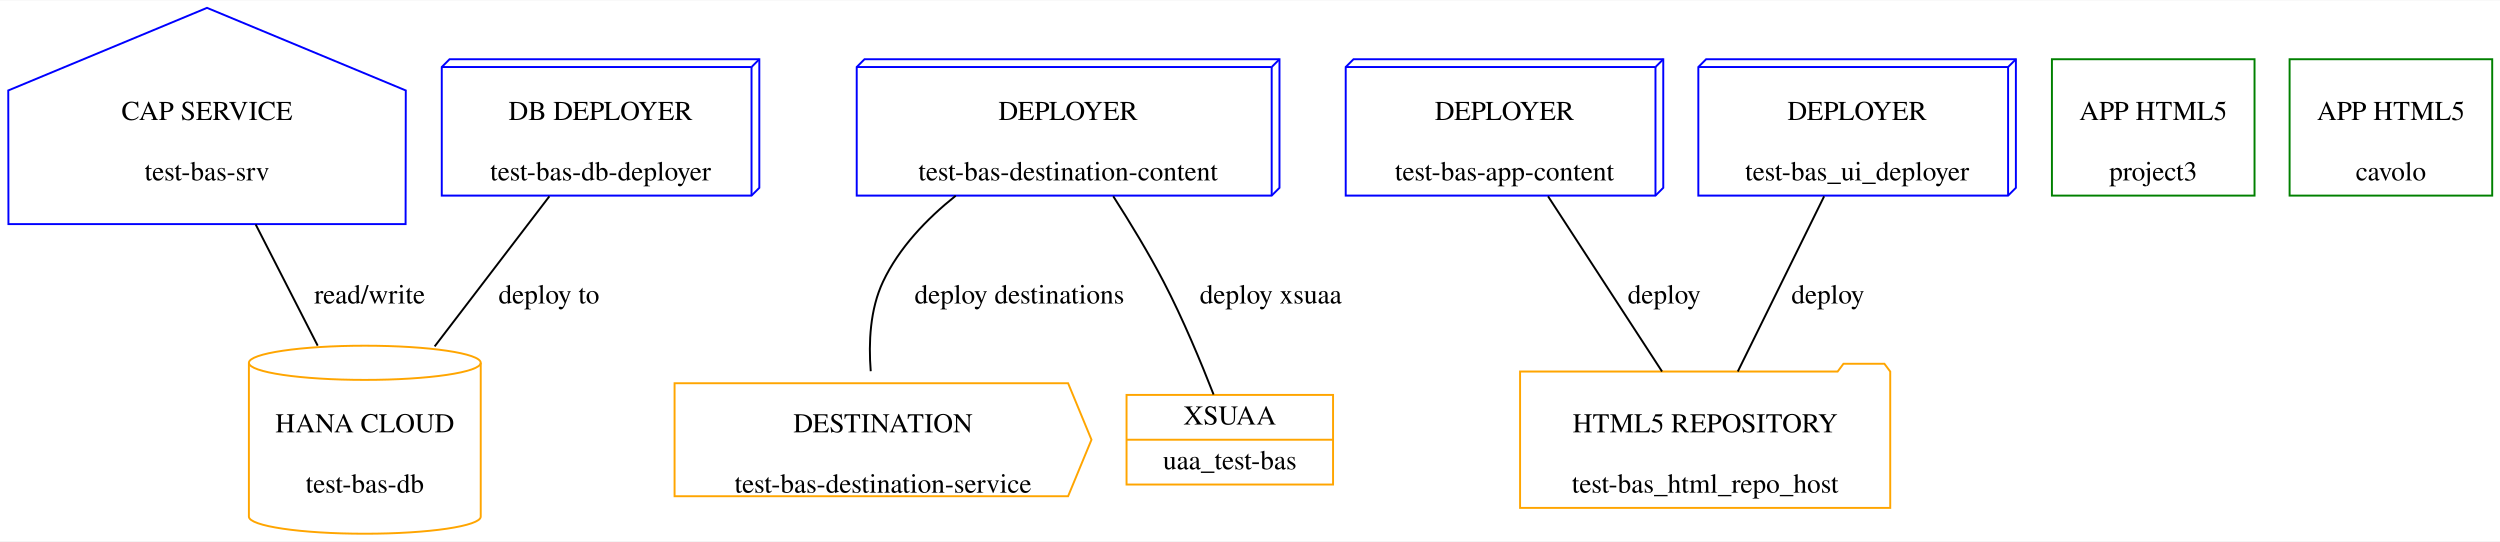
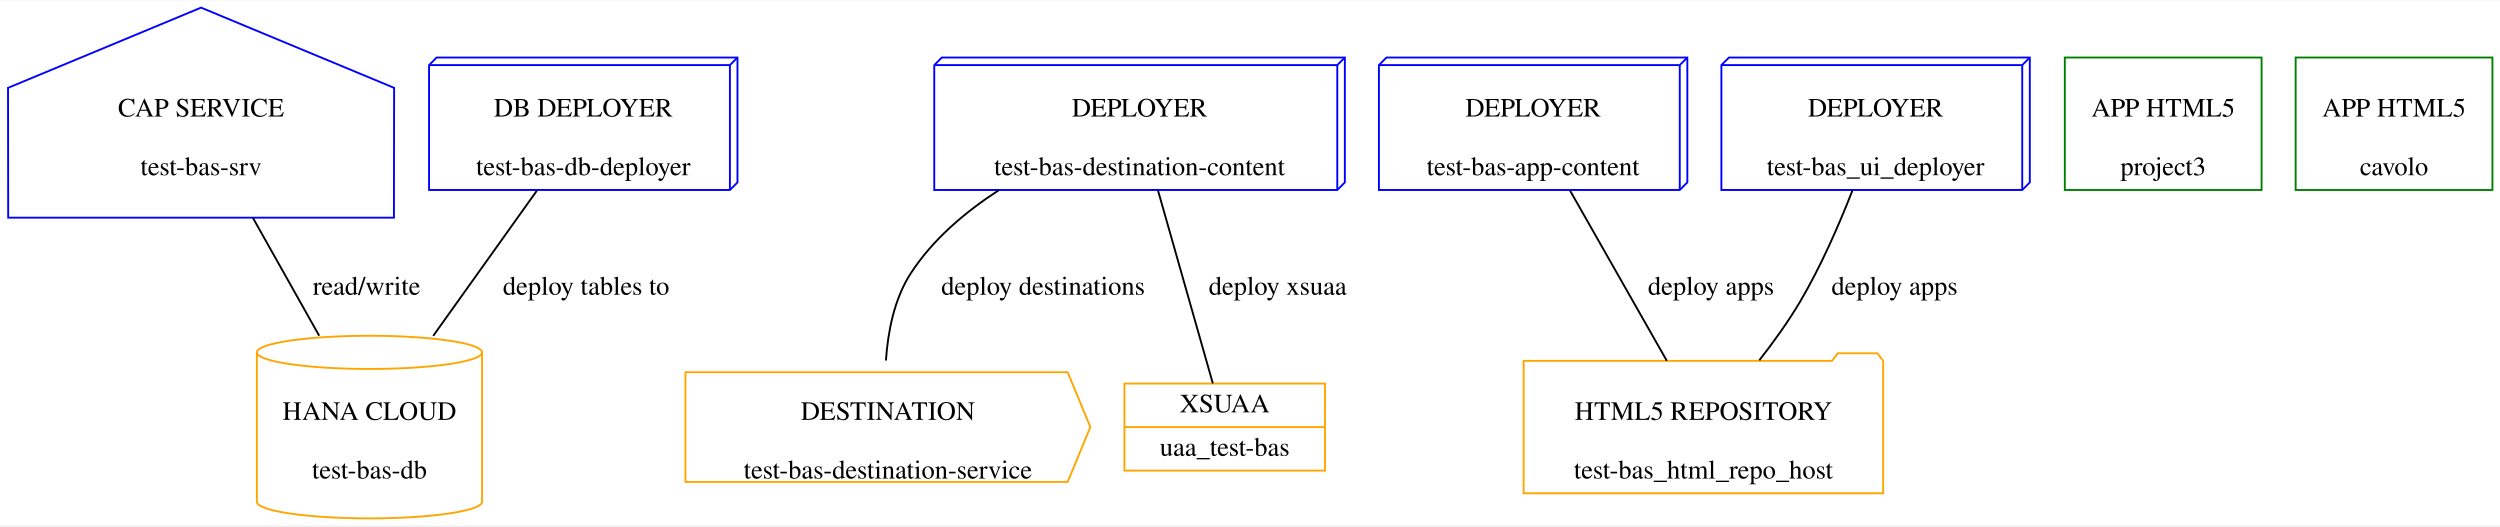
- <svg xmlns="http://www.w3.org/2000/svg" width="1283pt" height="278pt" viewBox="0.00 0.00 1283.26 277.61">
+ <svg xmlns="http://www.w3.org/2000/svg" width="1321pt" height="278pt" viewBox="0.00 0.00 1321.26 277.61">
  <g id="graph0" class="graph" transform="scale(1 1) rotate(0) translate(4 273.61)">
-     <polygon fill="white" stroke="transparent" points="-4,4 -4,-273.61 1279.26,-273.61 1279.26,4 -4,4" />
+     <polygon fill="white" stroke="transparent" points="-4,4 -4,-273.61 1317.26,-273.61 1317.26,4 -4,4" />
    <g id="node1" class="node">
      <polygon fill="none" stroke="blue" points="204.29,-227.4 102.26,-269.8 0.24,-227.4 0.33,-158.79 204.19,-158.79 204.29,-227.4" />
      <text text-anchor="middle" x="102.26" y="-212.23" font-family="Times,serif" font-size="14.00">CAP SERVICE</text>
      <text text-anchor="middle" x="102.26" y="-181.23" font-family="Times,serif" font-size="14.00">test-bas-srv</text>
    </g>
    <g id="node2" class="node">
-       <path fill="none" stroke="orange" d="M242.76,-87.6C242.76,-92.44 216.09,-96.38 183.26,-96.38 150.43,-96.38 123.76,-92.44 123.76,-87.6 123.76,-87.6 123.76,-8.65 123.76,-8.65 123.76,-3.81 150.43,0.13 183.26,0.13 216.09,0.13 242.76,-3.81 242.76,-8.65 242.76,-8.65 242.76,-87.6 242.76,-87.6" />
-       <path fill="none" stroke="orange" d="M242.76,-87.6C242.76,-82.76 216.09,-78.83 183.26,-78.83 150.43,-78.83 123.76,-82.76 123.76,-87.6" />
-       <text text-anchor="middle" x="183.26" y="-51.92" font-family="Times,serif" font-size="14.00">HANA CLOUD</text>
-       <text text-anchor="middle" x="183.26" y="-20.93" font-family="Times,serif" font-size="14.00">test-bas-db</text>
+       <path fill="none" stroke="orange" d="M250.76,-87.6C250.76,-92.44 224.09,-96.38 191.26,-96.38 158.43,-96.38 131.76,-92.44 131.76,-87.6 131.76,-87.6 131.76,-8.65 131.76,-8.65 131.76,-3.81 158.43,0.13 191.26,0.13 224.09,0.13 250.76,-3.81 250.76,-8.65 250.76,-8.65 250.76,-87.6 250.76,-87.6" />
+       <path fill="none" stroke="orange" d="M250.76,-87.6C250.76,-82.76 224.09,-78.83 191.26,-78.83 158.43,-78.83 131.76,-82.76 131.76,-87.6" />
+       <text text-anchor="middle" x="191.26" y="-51.92" font-family="Times,serif" font-size="14.00">HANA CLOUD</text>
+       <text text-anchor="middle" x="191.26" y="-20.93" font-family="Times,serif" font-size="14.00">test-bas-db</text>
    </g>
    <g id="edge1" class="edge">
-       <path fill="none" stroke="black" d="M127.23,-158.64C137.36,-138.84 149.02,-116.04 159.07,-96.4" />
-       <text text-anchor="middle" x="185.76" y="-118.05" font-family="Times,serif" font-size="14.00">read/write</text>
+       <path fill="none" stroke="black" d="M129.69,-158.64C140.83,-138.84 153.64,-116.04 164.69,-96.4" />
+       <text text-anchor="middle" x="189.76" y="-118.05" font-family="Times,serif" font-size="14.00">read/write</text>
    </g>
    <g id="node3" class="node">
      <polygon fill="none" stroke="blue" points="385.76,-243.43 226.76,-243.43 222.76,-239.43 222.76,-173.43 381.76,-173.43 385.76,-177.43 385.76,-243.43" />
      <polyline fill="none" stroke="blue" points="381.76,-239.43 222.76,-239.43 " />
      <polyline fill="none" stroke="blue" points="381.76,-239.43 381.76,-173.43 " />
      <polyline fill="none" stroke="blue" points="381.76,-239.43 385.76,-243.43 " />
      <text text-anchor="middle" x="304.26" y="-212.23" font-family="Times,serif" font-size="14.00">DB DEPLOYER</text>
      <text text-anchor="middle" x="304.26" y="-181.23" font-family="Times,serif" font-size="14.00">test-bas-db-deployer</text>
    </g>
    <g id="edge2" class="edge">
-       <path fill="none" stroke="black" d="M278.01,-173.08C260.77,-150.53 238,-120.74 219.11,-96.02" />
-       <text text-anchor="middle" x="277.76" y="-118.05" font-family="Times,serif" font-size="14.00">deploy to</text>
+       <path fill="none" stroke="black" d="M279.74,-173.08C263.71,-150.62 242.55,-120.98 224.95,-96.32" />
+       <text text-anchor="middle" x="305.76" y="-118.05" font-family="Times,serif" font-size="14.00">deploy tables to</text>
    </g>
    <g id="node4" class="node">
-       <polygon fill="none" stroke="blue" points="652.76,-243.43 439.76,-243.43 435.76,-239.43 435.76,-173.43 648.76,-173.43 652.76,-177.43 652.76,-243.43" />
-       <polyline fill="none" stroke="blue" points="648.76,-239.43 435.76,-239.43 " />
-       <polyline fill="none" stroke="blue" points="648.76,-239.43 648.76,-173.43 " />
-       <polyline fill="none" stroke="blue" points="648.76,-239.43 652.76,-243.43 " />
-       <text text-anchor="middle" x="544.26" y="-212.23" font-family="Times,serif" font-size="14.00">DEPLOYER</text>
-       <text text-anchor="middle" x="544.26" y="-181.23" font-family="Times,serif" font-size="14.00">test-bas-destination-content</text>
+       <polygon fill="none" stroke="blue" points="706.76,-243.43 493.76,-243.43 489.76,-239.43 489.76,-173.43 702.76,-173.43 706.76,-177.43 706.76,-243.43" />
+       <polyline fill="none" stroke="blue" points="702.76,-239.43 489.76,-239.43 " />
+       <polyline fill="none" stroke="blue" points="702.76,-239.43 702.76,-173.43 " />
+       <polyline fill="none" stroke="blue" points="702.76,-239.43 706.76,-243.43 " />
+       <text text-anchor="middle" x="598.26" y="-212.23" font-family="Times,serif" font-size="14.00">DEPLOYER</text>
+       <text text-anchor="middle" x="598.26" y="-181.23" font-family="Times,serif" font-size="14.00">test-bas-destination-content</text>
    </g>
    <g id="node5" class="node">
-       <polygon fill="none" stroke="orange" points="544.26,-77.12 342.26,-77.12 342.26,-19.12 544.26,-19.12 556.26,-48.12 544.26,-77.12" />
-       <text text-anchor="middle" x="449.26" y="-51.92" font-family="Times,serif" font-size="14.00">DESTINATION</text>
-       <text text-anchor="middle" x="449.26" y="-20.93" font-family="Times,serif" font-size="14.00">test-bas-destination-service</text>
+       <polygon fill="none" stroke="orange" points="560.26,-77.12 358.26,-77.12 358.26,-19.12 560.26,-19.12 572.26,-48.12 560.26,-77.12" />
+       <text text-anchor="middle" x="465.26" y="-51.92" font-family="Times,serif" font-size="14.00">DESTINATION</text>
+       <text text-anchor="middle" x="465.26" y="-20.93" font-family="Times,serif" font-size="14.00">test-bas-destination-service</text>
    </g>
    <g id="edge3" class="edge">
-       <path fill="none" stroke="black" d="M486.58,-173.37C471.65,-161.46 457.47,-146.63 449.26,-129.25 442.61,-115.16 441.78,-98.06 442.95,-83.29" />
-       <text text-anchor="middle" x="519.26" y="-118.05" font-family="Times,serif" font-size="14.00">deploy destinations</text>
+       <path fill="none" stroke="black" d="M523.85,-173.3C506,-161.74 488.79,-147.11 477.26,-129.25 468.57,-115.78 465.24,-98.41 464.22,-83.3" />
+       <text text-anchor="middle" x="547.26" y="-118.05" font-family="Times,serif" font-size="14.00">deploy destinations</text>
    </g>
    <g id="node6" class="node">
-       <polygon fill="none" stroke="orange" points="574.26,-25.12 574.26,-71.12 680.26,-71.12 680.26,-25.12 574.26,-25.12" />
-       <text text-anchor="middle" x="627.26" y="-55.92" font-family="Times,serif" font-size="14.00">XSUAA</text>
-       <polyline fill="none" stroke="orange" points="574.26,-48.12 680.26,-48.12 " />
-       <text text-anchor="middle" x="627.26" y="-32.92" font-family="Times,serif" font-size="14.00">uaa_test-bas</text>
+       <polygon fill="none" stroke="orange" points="590.26,-25.12 590.26,-71.12 696.26,-71.12 696.26,-25.12 590.26,-25.12" />
+       <text text-anchor="middle" x="643.26" y="-55.92" font-family="Times,serif" font-size="14.00">XSUAA</text>
+       <polyline fill="none" stroke="orange" points="590.26,-48.12 696.26,-48.12 " />
+       <text text-anchor="middle" x="643.26" y="-32.92" font-family="Times,serif" font-size="14.00">uaa_test-bas</text>
    </g>
    <g id="edge4" class="edge">
-       <path fill="none" stroke="black" d="M567.43,-173.1C576.03,-159.7 585.56,-144.02 593.26,-129.25 603.18,-110.22 612.56,-87.65 618.94,-71.32" />
-       <text text-anchor="middle" x="648.26" y="-118.05" font-family="Times,serif" font-size="14.00">deploy xsuaa</text>
+       <path fill="none" stroke="black" d="M608.03,-173.08C616.81,-142.16 629.47,-97.65 636.98,-71.23" />
+       <text text-anchor="middle" x="671.26" y="-118.05" font-family="Times,serif" font-size="14.00">deploy xsuaa</text>
    </g>
    <g id="node7" class="node">
-       <polygon fill="none" stroke="blue" points="849.76,-243.43 690.76,-243.43 686.76,-239.43 686.76,-173.43 845.76,-173.43 849.76,-177.43 849.76,-243.43" />
-       <polyline fill="none" stroke="blue" points="845.76,-239.43 686.76,-239.43 " />
-       <polyline fill="none" stroke="blue" points="845.76,-239.43 845.76,-173.43 " />
-       <polyline fill="none" stroke="blue" points="845.76,-239.43 849.76,-243.43 " />
-       <text text-anchor="middle" x="768.26" y="-212.23" font-family="Times,serif" font-size="14.00">DEPLOYER</text>
-       <text text-anchor="middle" x="768.26" y="-181.23" font-family="Times,serif" font-size="14.00">test-bas-app-content</text>
+       <polygon fill="none" stroke="blue" points="887.76,-243.43 728.76,-243.43 724.76,-239.43 724.76,-173.43 883.76,-173.43 887.76,-177.43 887.76,-243.43" />
+       <polyline fill="none" stroke="blue" points="883.76,-239.43 724.76,-239.43 " />
+       <polyline fill="none" stroke="blue" points="883.76,-239.43 883.76,-173.43 " />
+       <polyline fill="none" stroke="blue" points="883.76,-239.43 887.76,-243.43 " />
+       <text text-anchor="middle" x="806.26" y="-212.23" font-family="Times,serif" font-size="14.00">DEPLOYER</text>
+       <text text-anchor="middle" x="806.26" y="-181.23" font-family="Times,serif" font-size="14.00">test-bas-app-content</text>
    </g>
    <g id="node8" class="node">
-       <polygon fill="none" stroke="orange" points="966.26,-83.12 963.26,-87.12 942.26,-87.12 939.26,-83.12 776.26,-83.12 776.26,-13.12 966.26,-13.12 966.26,-83.12" />
-       <text text-anchor="middle" x="871.26" y="-51.92" font-family="Times,serif" font-size="14.00">HTML5 REPOSITORY</text>
-       <text text-anchor="middle" x="871.26" y="-20.93" font-family="Times,serif" font-size="14.00">test-bas_html_repo_host</text>
+       <polygon fill="none" stroke="orange" points="991.26,-83.12 988.26,-87.12 967.26,-87.12 964.26,-83.12 801.26,-83.12 801.26,-13.12 991.26,-13.12 991.26,-83.12" />
+       <text text-anchor="middle" x="896.26" y="-51.92" font-family="Times,serif" font-size="14.00">HTML5 REPOSITORY</text>
+       <text text-anchor="middle" x="896.26" y="-20.93" font-family="Times,serif" font-size="14.00">test-bas_html_repo_host</text>
    </g>
    <g id="edge5" class="edge">
-       <path fill="none" stroke="black" d="M790.61,-173.08C807.95,-146.44 831.85,-109.69 849.13,-83.14" />
-       <text text-anchor="middle" x="850.26" y="-118.05" font-family="Times,serif" font-size="14.00">deploy</text>
+       <path fill="none" stroke="black" d="M825.79,-173.08C840.94,-146.44 861.83,-109.69 876.93,-83.14" />
+       <text text-anchor="middle" x="900.26" y="-118.05" font-family="Times,serif" font-size="14.00">deploy apps</text>
    </g>
    <g id="node9" class="node">
-       <polygon fill="none" stroke="green" points="1153.26,-243.43 1049.26,-243.43 1049.26,-173.43 1153.26,-173.43 1153.26,-243.43" />
-       <text text-anchor="middle" x="1101.26" y="-212.23" font-family="Times,serif" font-size="14.00">APP HTML5</text>
-       <text text-anchor="middle" x="1101.26" y="-181.23" font-family="Times,serif" font-size="14.00">project3</text>
+       <polygon fill="none" stroke="green" points="1191.26,-243.43 1087.26,-243.43 1087.26,-173.43 1191.26,-173.43 1191.26,-243.43" />
+       <text text-anchor="middle" x="1139.26" y="-212.23" font-family="Times,serif" font-size="14.00">APP HTML5</text>
+       <text text-anchor="middle" x="1139.26" y="-181.23" font-family="Times,serif" font-size="14.00">project3</text>
    </g>
    <g id="node10" class="node">
-       <polygon fill="none" stroke="blue" points="1030.76,-243.43 871.76,-243.43 867.76,-239.43 867.76,-173.43 1026.76,-173.43 1030.76,-177.43 1030.76,-243.43" />
-       <polyline fill="none" stroke="blue" points="1026.76,-239.43 867.76,-239.43 " />
-       <polyline fill="none" stroke="blue" points="1026.76,-239.43 1026.76,-173.43 " />
-       <polyline fill="none" stroke="blue" points="1026.76,-239.43 1030.76,-243.43 " />
-       <text text-anchor="middle" x="949.26" y="-212.23" font-family="Times,serif" font-size="14.00">DEPLOYER</text>
-       <text text-anchor="middle" x="949.26" y="-181.23" font-family="Times,serif" font-size="14.00">test-bas_ui_deployer</text>
+       <polygon fill="none" stroke="blue" points="1068.76,-243.43 909.76,-243.43 905.76,-239.43 905.76,-173.43 1064.76,-173.43 1068.76,-177.43 1068.76,-243.43" />
+       <polyline fill="none" stroke="blue" points="1064.76,-239.43 905.76,-239.43 " />
+       <polyline fill="none" stroke="blue" points="1064.76,-239.43 1064.76,-173.43 " />
+       <polyline fill="none" stroke="blue" points="1064.76,-239.43 1068.76,-243.43 " />
+       <text text-anchor="middle" x="987.26" y="-212.23" font-family="Times,serif" font-size="14.00">DEPLOYER</text>
+       <text text-anchor="middle" x="987.26" y="-181.23" font-family="Times,serif" font-size="14.00">test-bas_ui_deployer</text>
    </g>
    <g id="edge6" class="edge">
-       <path fill="none" stroke="black" d="M932.34,-173.08C919.21,-146.44 901.1,-109.69 888.02,-83.14" />
-       <text text-anchor="middle" x="934.26" y="-118.05" font-family="Times,serif" font-size="14.00">deploy</text>
+       <path fill="none" stroke="black" d="M975.03,-173.2C967.97,-155.12 958.3,-132.88 947.26,-114.25 941.04,-103.75 933.33,-93.04 925.8,-83.42" />
+       <text text-anchor="middle" x="997.26" y="-118.05" font-family="Times,serif" font-size="14.00">deploy apps</text>
    </g>
    <g id="node11" class="node">
-       <polygon fill="none" stroke="green" points="1275.26,-243.43 1171.26,-243.43 1171.26,-173.43 1275.26,-173.43 1275.26,-243.43" />
-       <text text-anchor="middle" x="1223.26" y="-212.23" font-family="Times,serif" font-size="14.00">APP HTML5</text>
-       <text text-anchor="middle" x="1223.26" y="-181.23" font-family="Times,serif" font-size="14.00">cavolo</text>
+       <polygon fill="none" stroke="green" points="1313.26,-243.43 1209.26,-243.43 1209.26,-173.43 1313.26,-173.43 1313.26,-243.43" />
+       <text text-anchor="middle" x="1261.26" y="-212.23" font-family="Times,serif" font-size="14.00">APP HTML5</text>
+       <text text-anchor="middle" x="1261.26" y="-181.23" font-family="Times,serif" font-size="14.00">cavolo</text>
    </g>
  </g>
</svg>
